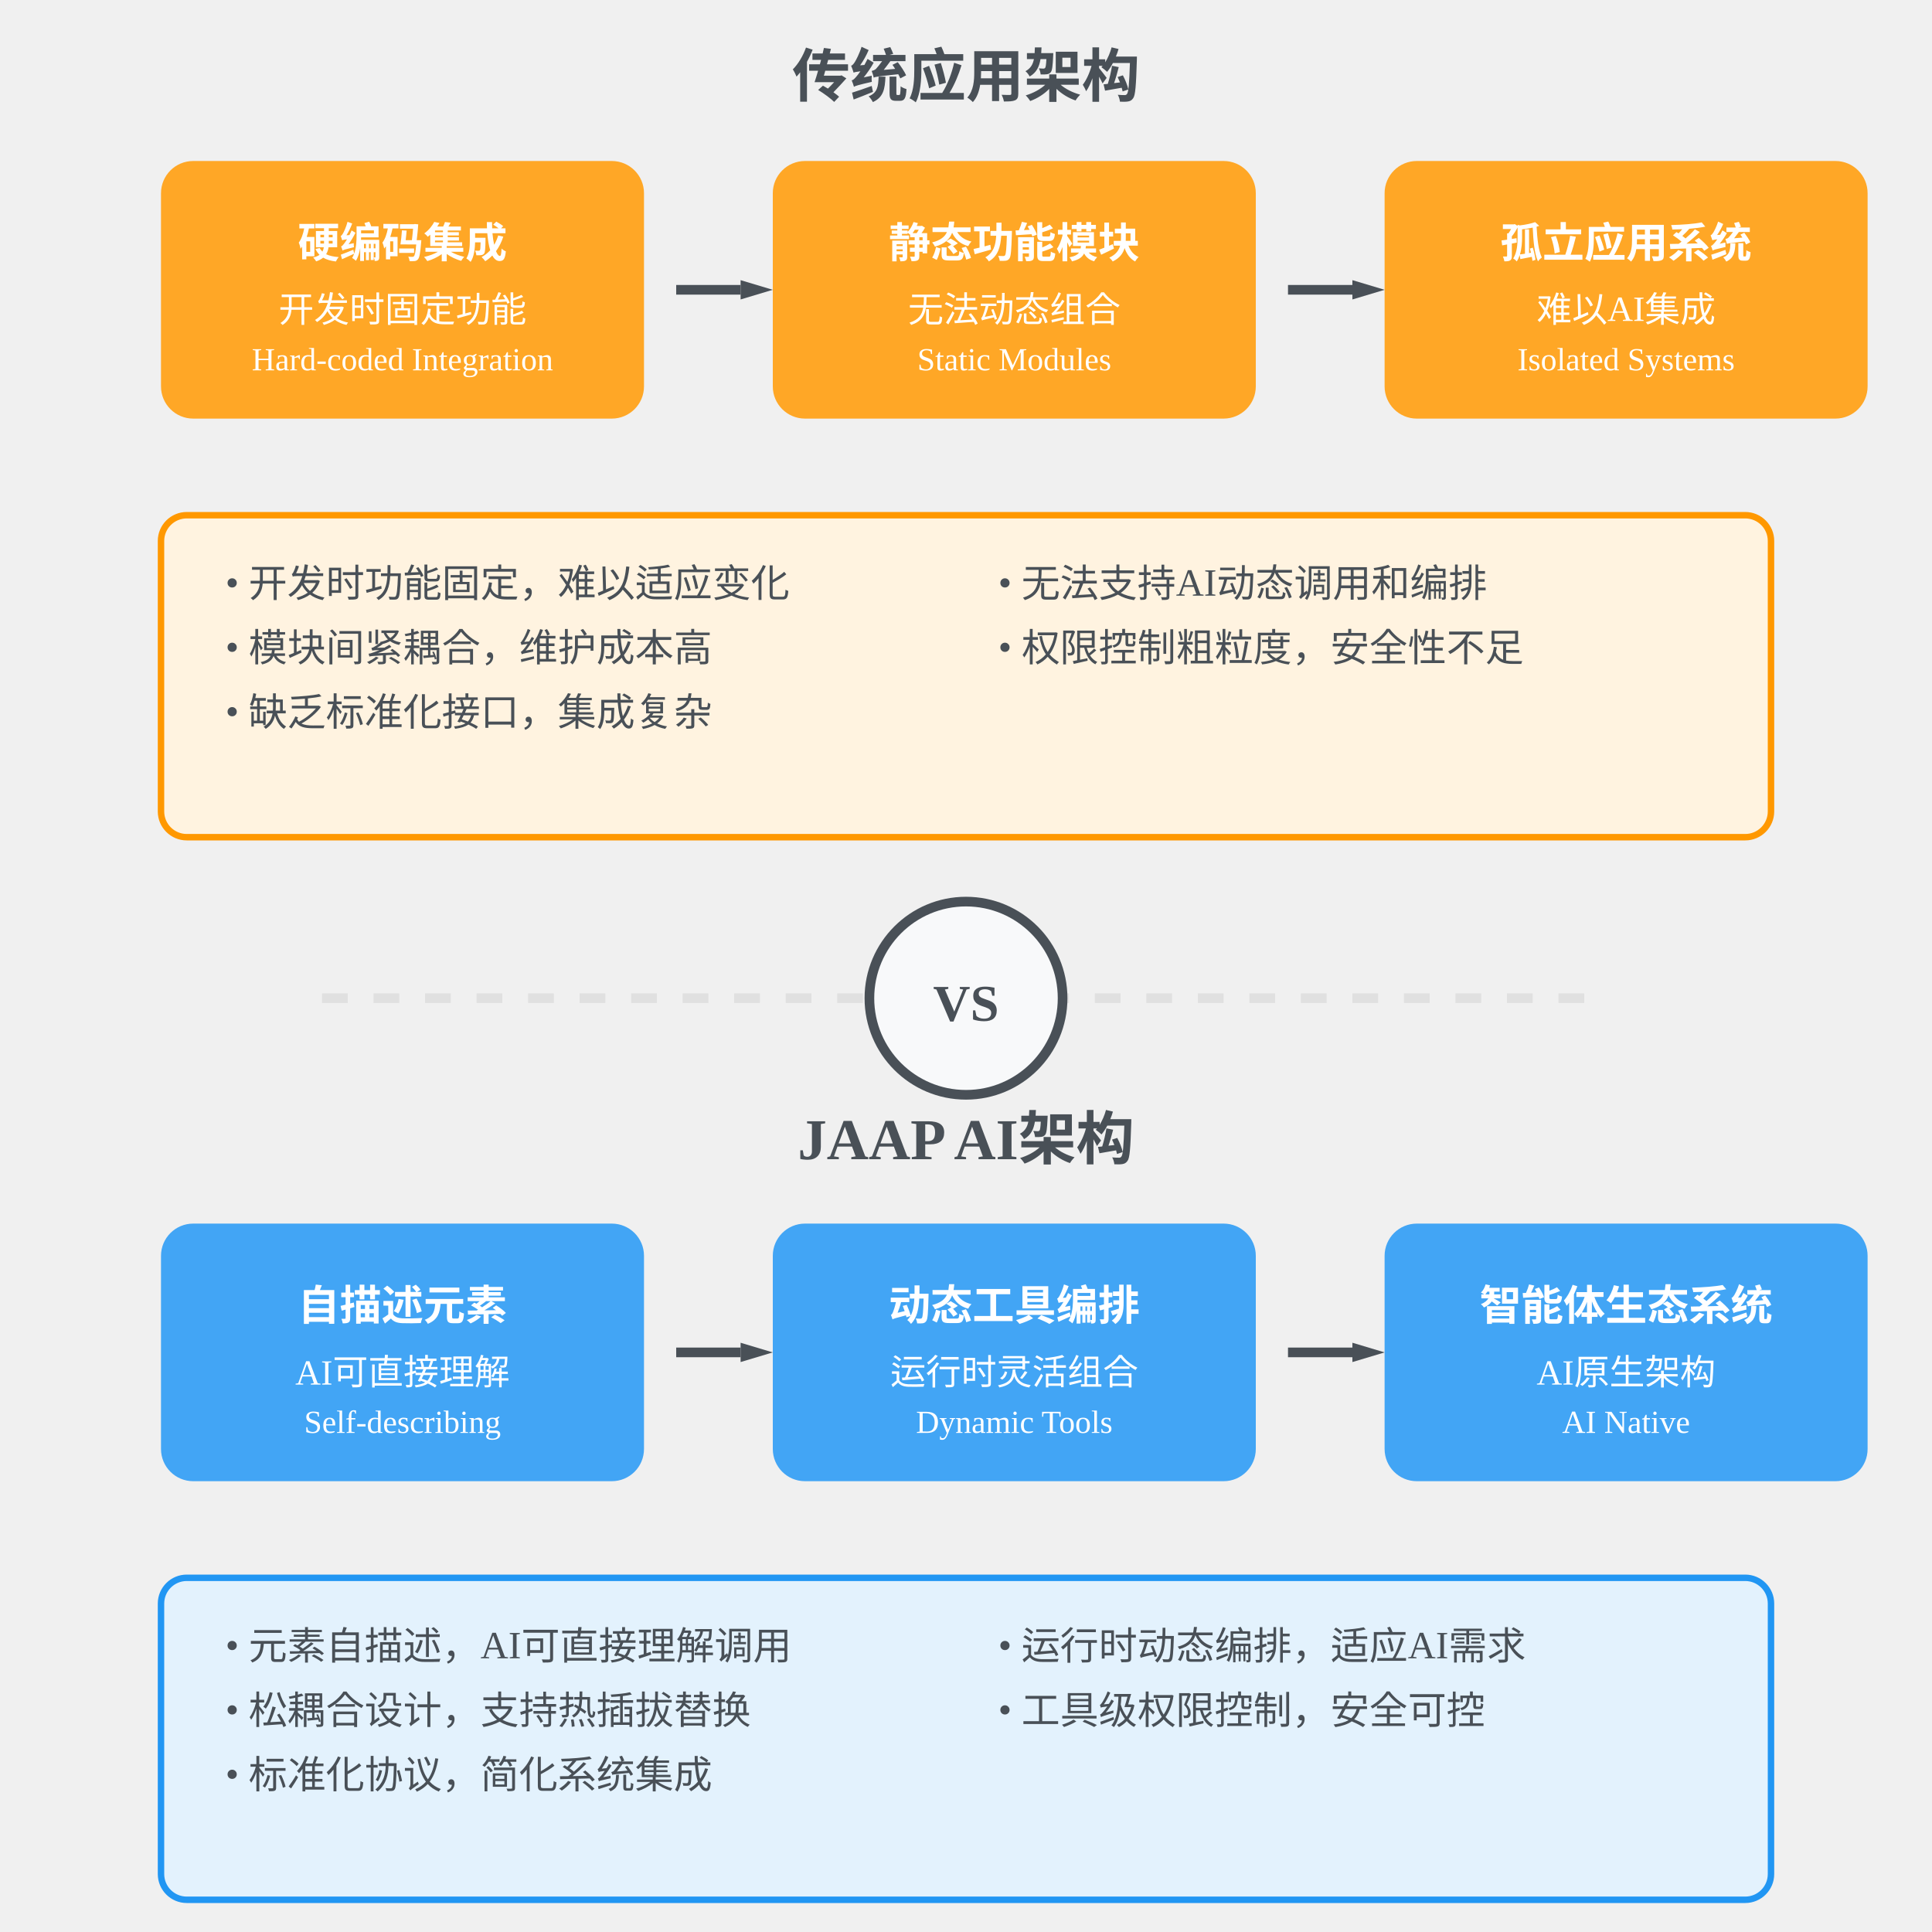
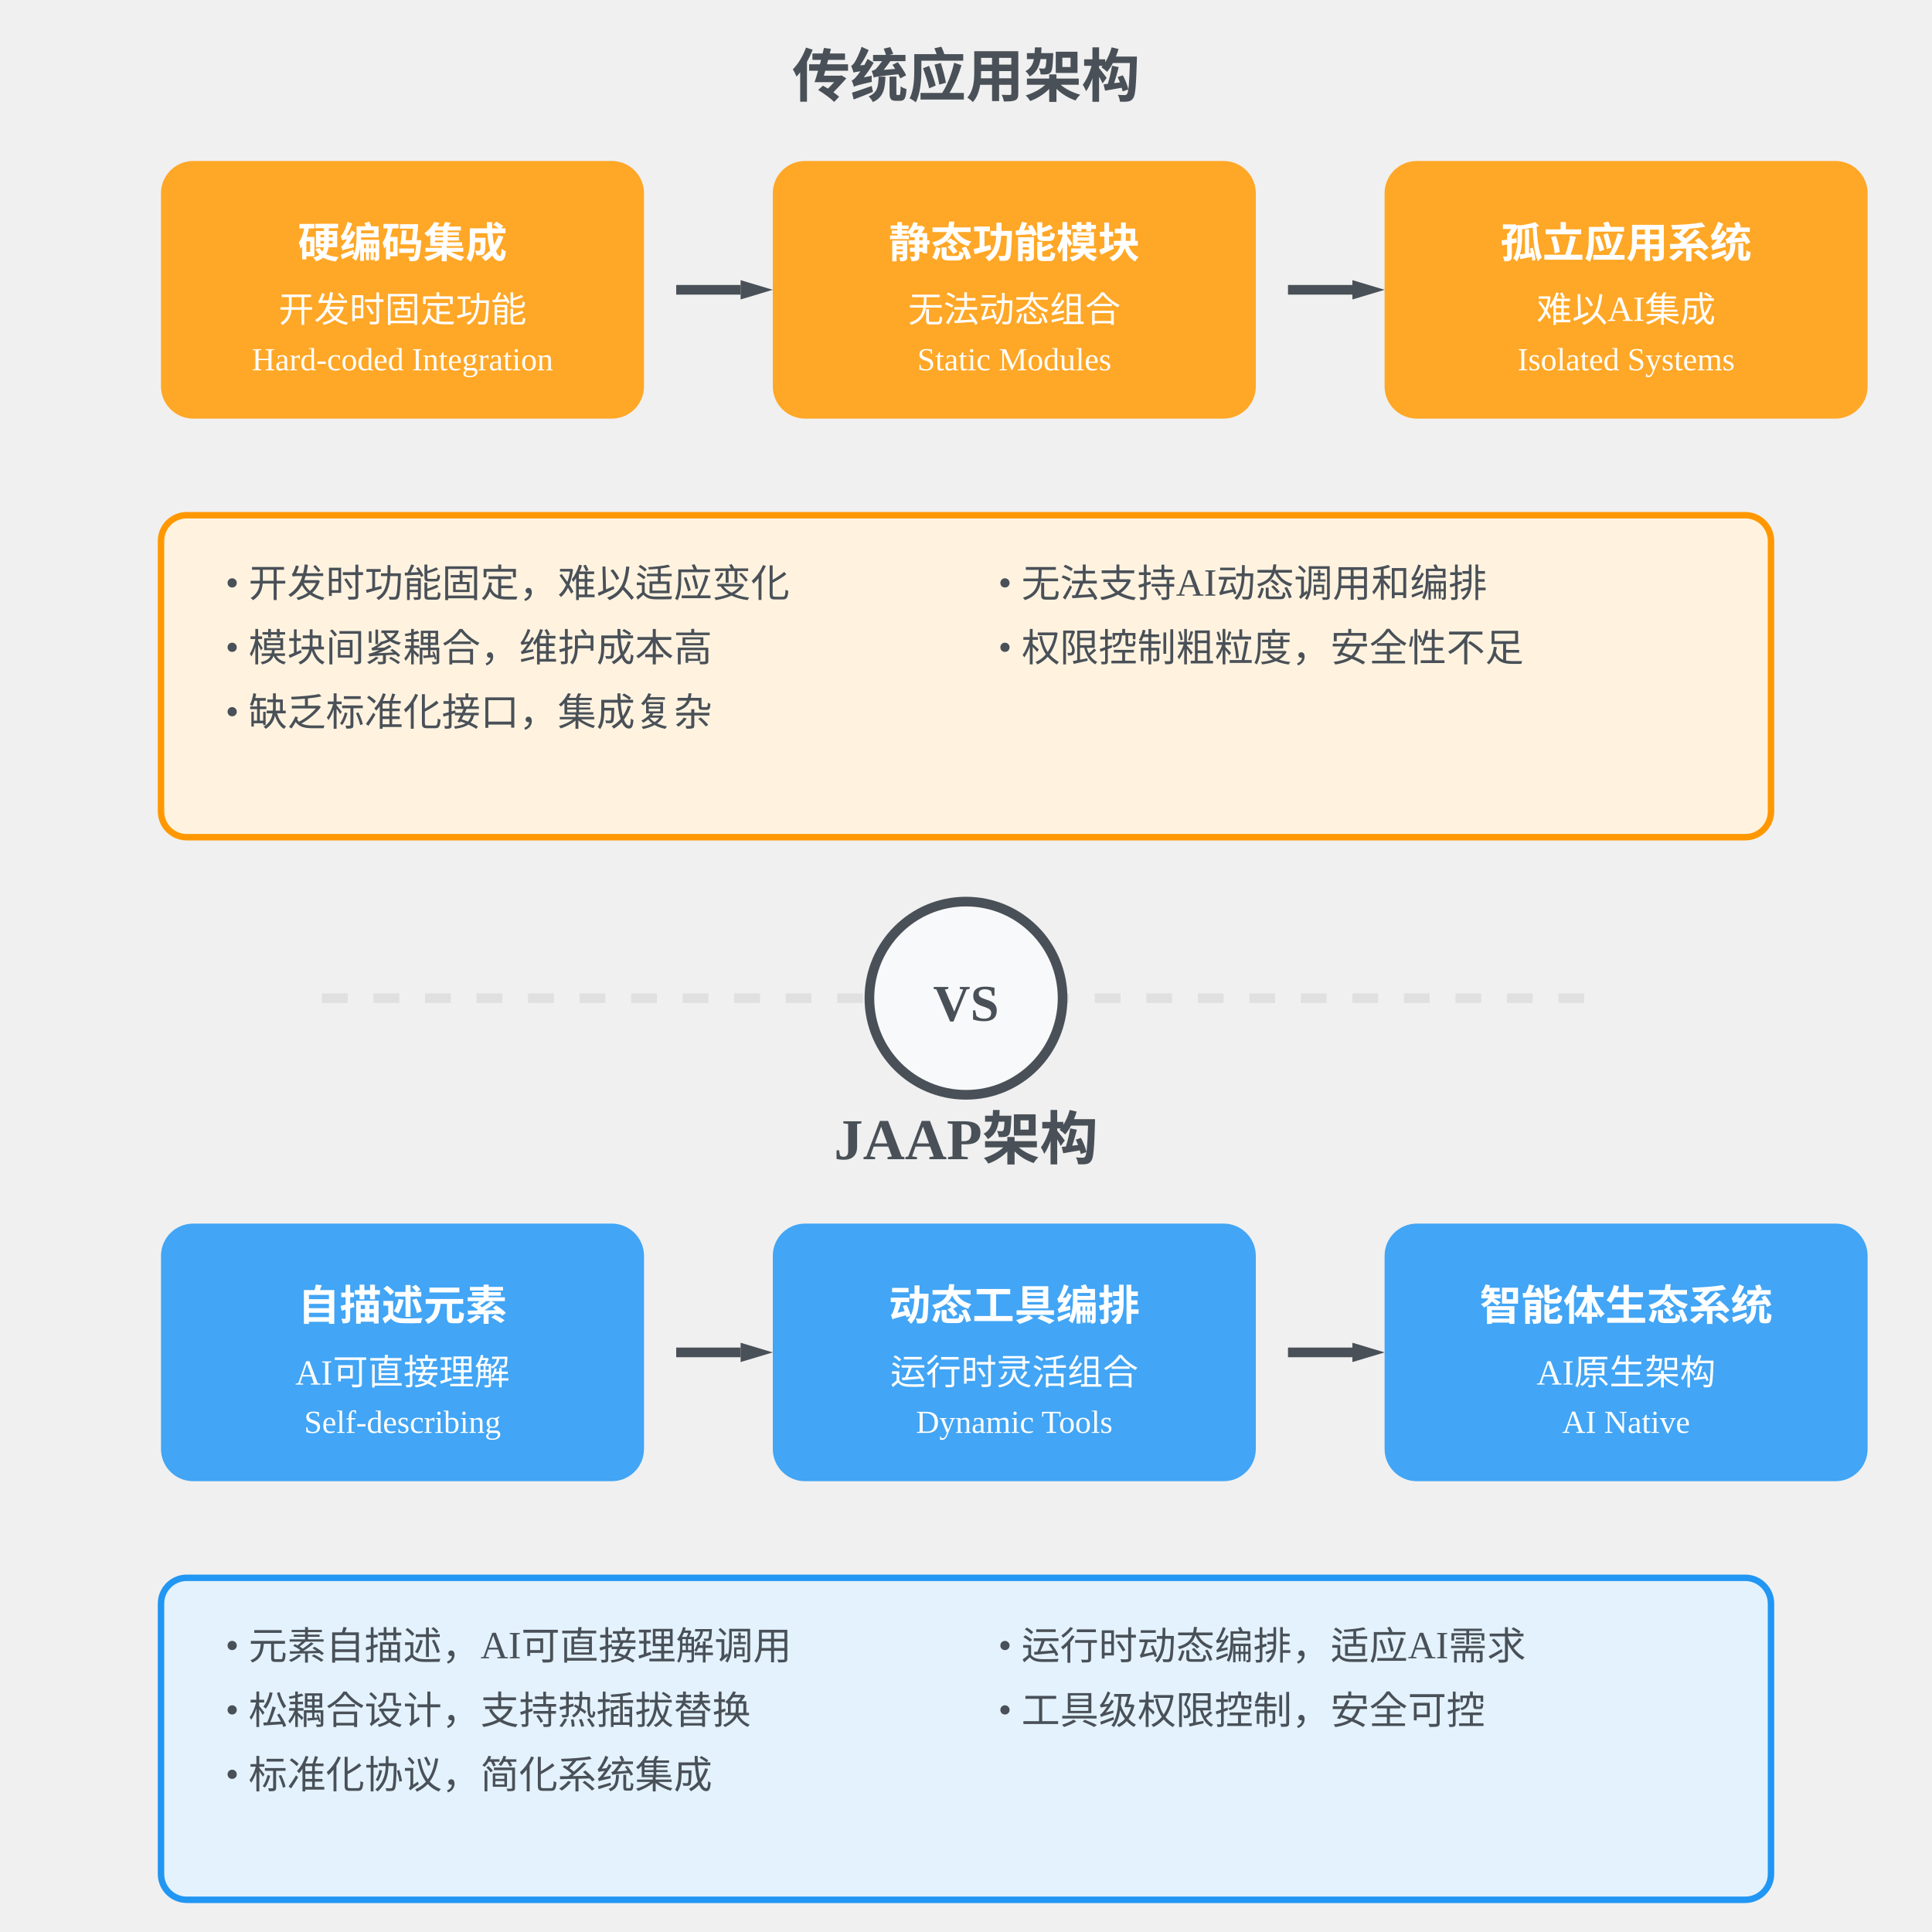
<svg xmlns="http://www.w3.org/2000/svg" width="600" height="600" viewBox="0 0 600 600">
  <text x="300" y="30" text-anchor="middle" font-size="18" font-weight="bold" fill="#495057">传统应用架构</text>
  <g transform="translate(50, 50)">
    <rect x="0" y="0" width="150" height="80" rx="10" fill="#ffa726" />
    <text x="75" y="30" text-anchor="middle" font-size="13" font-weight="bold" fill="white">硬编码集成</text>
    <text x="75" y="50" text-anchor="middle" font-size="11" fill="white">开发时固定功能</text>
    <text x="75" y="65" text-anchor="middle" font-size="10" fill="white">Hard-coded Integration</text>
    <path d="M 160 40 L 180 40" stroke="#495057" stroke-width="3" fill="none" />
    <polygon points="180,37 190,40 180,43" fill="#495057" />
    <rect x="190" y="0" width="150" height="80" rx="10" fill="#ffa726" />
    <text x="265" y="30" text-anchor="middle" font-size="13" font-weight="bold" fill="white">静态功能模块</text>
    <text x="265" y="50" text-anchor="middle" font-size="11" fill="white">无法动态组合</text>
    <text x="265" y="65" text-anchor="middle" font-size="10" fill="white">Static Modules</text>
    <path d="M 350 40 L 370 40" stroke="#495057" stroke-width="3" fill="none" />
    <polygon points="370,37 380,40 370,43" fill="#495057" />
    <rect x="380" y="0" width="150" height="80" rx="10" fill="#ffa726" />
    <text x="455" y="30" text-anchor="middle" font-size="13" font-weight="bold" fill="white">孤立应用系统</text>
    <text x="455" y="50" text-anchor="middle" font-size="11" fill="white">难以AI集成</text>
    <text x="455" y="65" text-anchor="middle" font-size="10" fill="white">Isolated Systems</text>
  </g>
  <g transform="translate(50, 160)">
    <rect x="0" y="0" width="500" height="100" rx="8" fill="#fff3e0" stroke="#ff9800" stroke-width="2" />
    <text x="20" y="25" font-size="12" fill="#495057">• 开发时功能固定，难以适应变化</text>
    <text x="20" y="45" font-size="12" fill="#495057">• 模块间紧耦合，维护成本高</text>
    <text x="20" y="65" font-size="12" fill="#495057">• 缺乏标准化接口，集成复杂</text>
    <text x="260" y="25" font-size="12" fill="#495057">• 无法支持AI动态调用和编排</text>
    <text x="260" y="45" font-size="12" fill="#495057">• 权限控制粗粒度，安全性不足</text>
  </g>
  <line x1="100" y1="310" x2="500" y2="310" stroke="#e0e0e0" stroke-width="3" stroke-dasharray="8,8" />
  <circle cx="300" cy="310" r="30" fill="#f8f9fa" stroke="#495057" stroke-width="3" />
  <text x="300" y="317" text-anchor="middle" font-size="16" font-weight="bold" fill="#495057">VS</text>
-   <text x="300" y="360" text-anchor="middle" font-size="18" font-weight="bold" fill="#495057">JAAP AI架构</text>
+   <text x="300" y="360" text-anchor="middle" font-size="18" font-weight="bold" fill="#495057">JAAP架构</text>
  <g transform="translate(50, 380)">
    <rect x="0" y="0" width="150" height="80" rx="10" fill="#42a5f5" />
    <text x="75" y="30" text-anchor="middle" font-size="13" font-weight="bold" fill="white">自描述元素</text>
    <text x="75" y="50" text-anchor="middle" font-size="11" fill="white">AI可直接理解</text>
    <text x="75" y="65" text-anchor="middle" font-size="10" fill="white">Self-describing</text>
    <path d="M 160 40 L 180 40" stroke="#495057" stroke-width="3" fill="none" />
    <polygon points="180,37 190,40 180,43" fill="#495057" />
    <rect x="190" y="0" width="150" height="80" rx="10" fill="#42a5f5" />
    <text x="265" y="30" text-anchor="middle" font-size="13" font-weight="bold" fill="white">动态工具编排</text>
    <text x="265" y="50" text-anchor="middle" font-size="11" fill="white">运行时灵活组合</text>
    <text x="265" y="65" text-anchor="middle" font-size="10" fill="white">Dynamic Tools</text>
    <path d="M 350 40 L 370 40" stroke="#495057" stroke-width="3" fill="none" />
    <polygon points="370,37 380,40 370,43" fill="#495057" />
    <rect x="380" y="0" width="150" height="80" rx="10" fill="#42a5f5" />
    <text x="455" y="30" text-anchor="middle" font-size="13" font-weight="bold" fill="white">智能体生态系统</text>
    <text x="455" y="50" text-anchor="middle" font-size="11" fill="white">AI原生架构</text>
    <text x="455" y="65" text-anchor="middle" font-size="10" fill="white">AI Native</text>
  </g>
  <g transform="translate(50, 490)">
    <rect x="0" y="0" width="500" height="100" rx="8" fill="#e3f2fd" stroke="#2196f3" stroke-width="2" />
    <text x="20" y="25" font-size="12" fill="#495057">• 元素自描述，AI可直接理解调用</text>
    <text x="20" y="45" font-size="12" fill="#495057">• 松耦合设计，支持热插拔替换</text>
    <text x="20" y="65" font-size="12" fill="#495057">• 标准化协议，简化系统集成</text>
    <text x="260" y="25" font-size="12" fill="#495057">• 运行时动态编排，适应AI需求</text>
    <text x="260" y="45" font-size="12" fill="#495057">• 工具级权限控制，安全可控</text>
  </g>
</svg>
